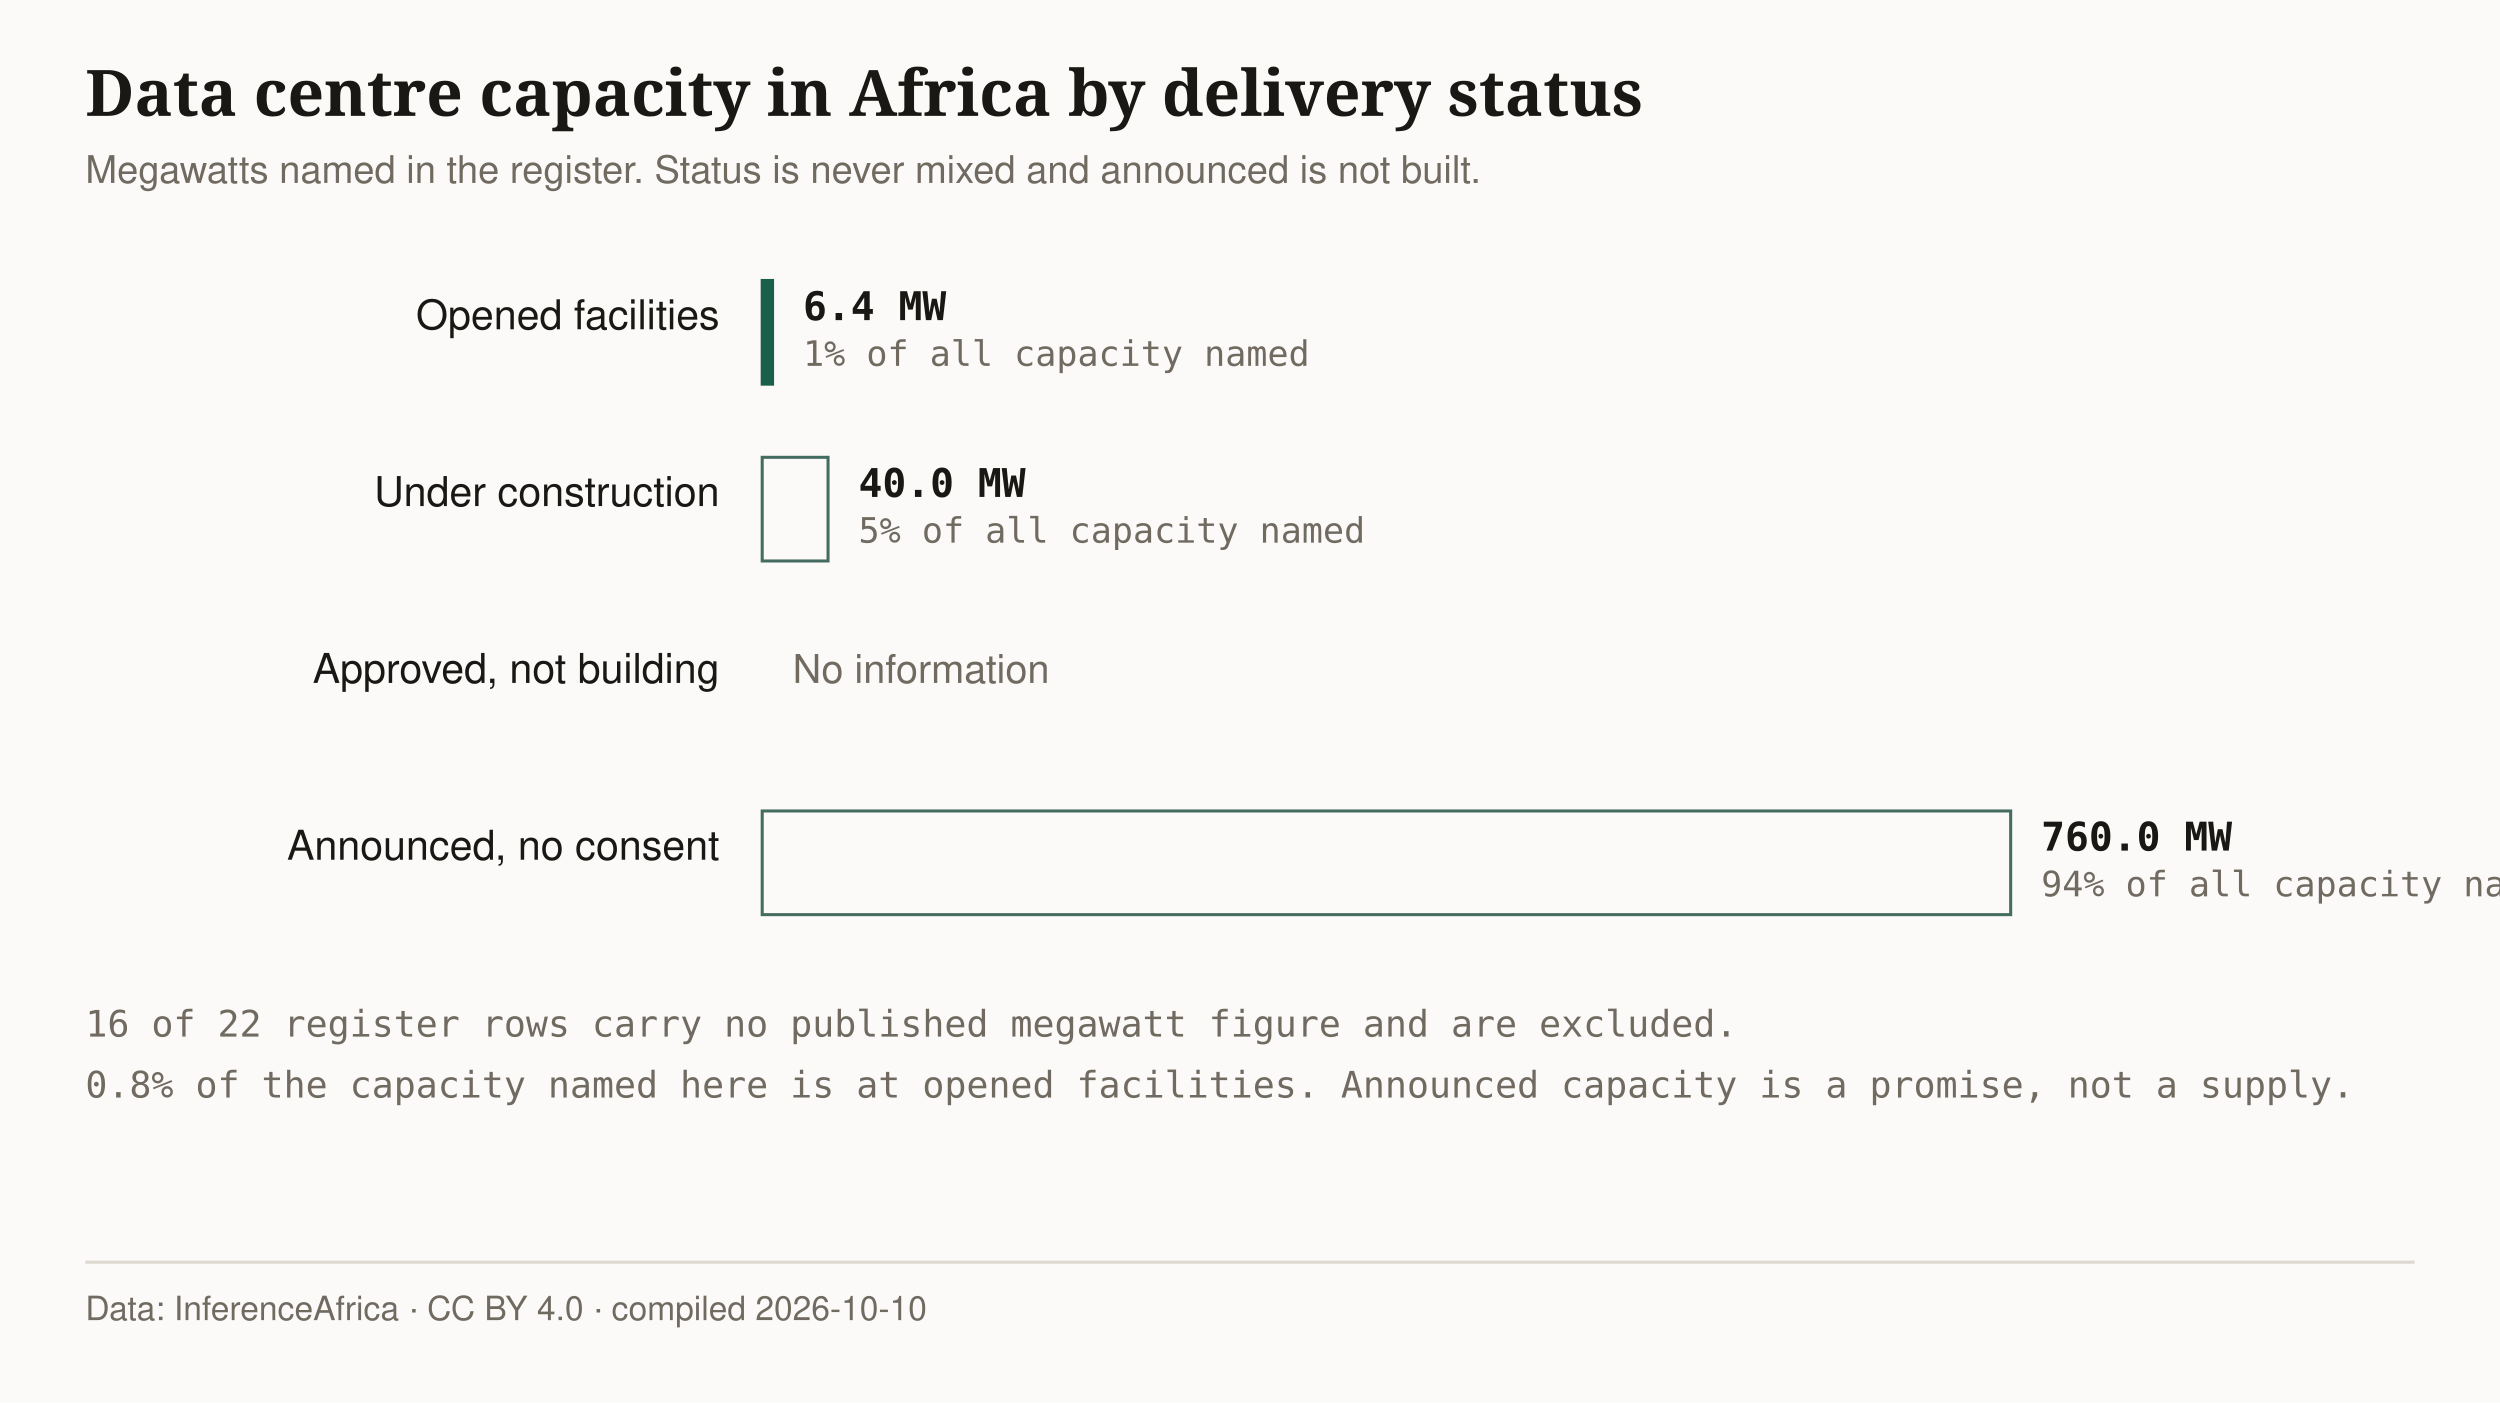
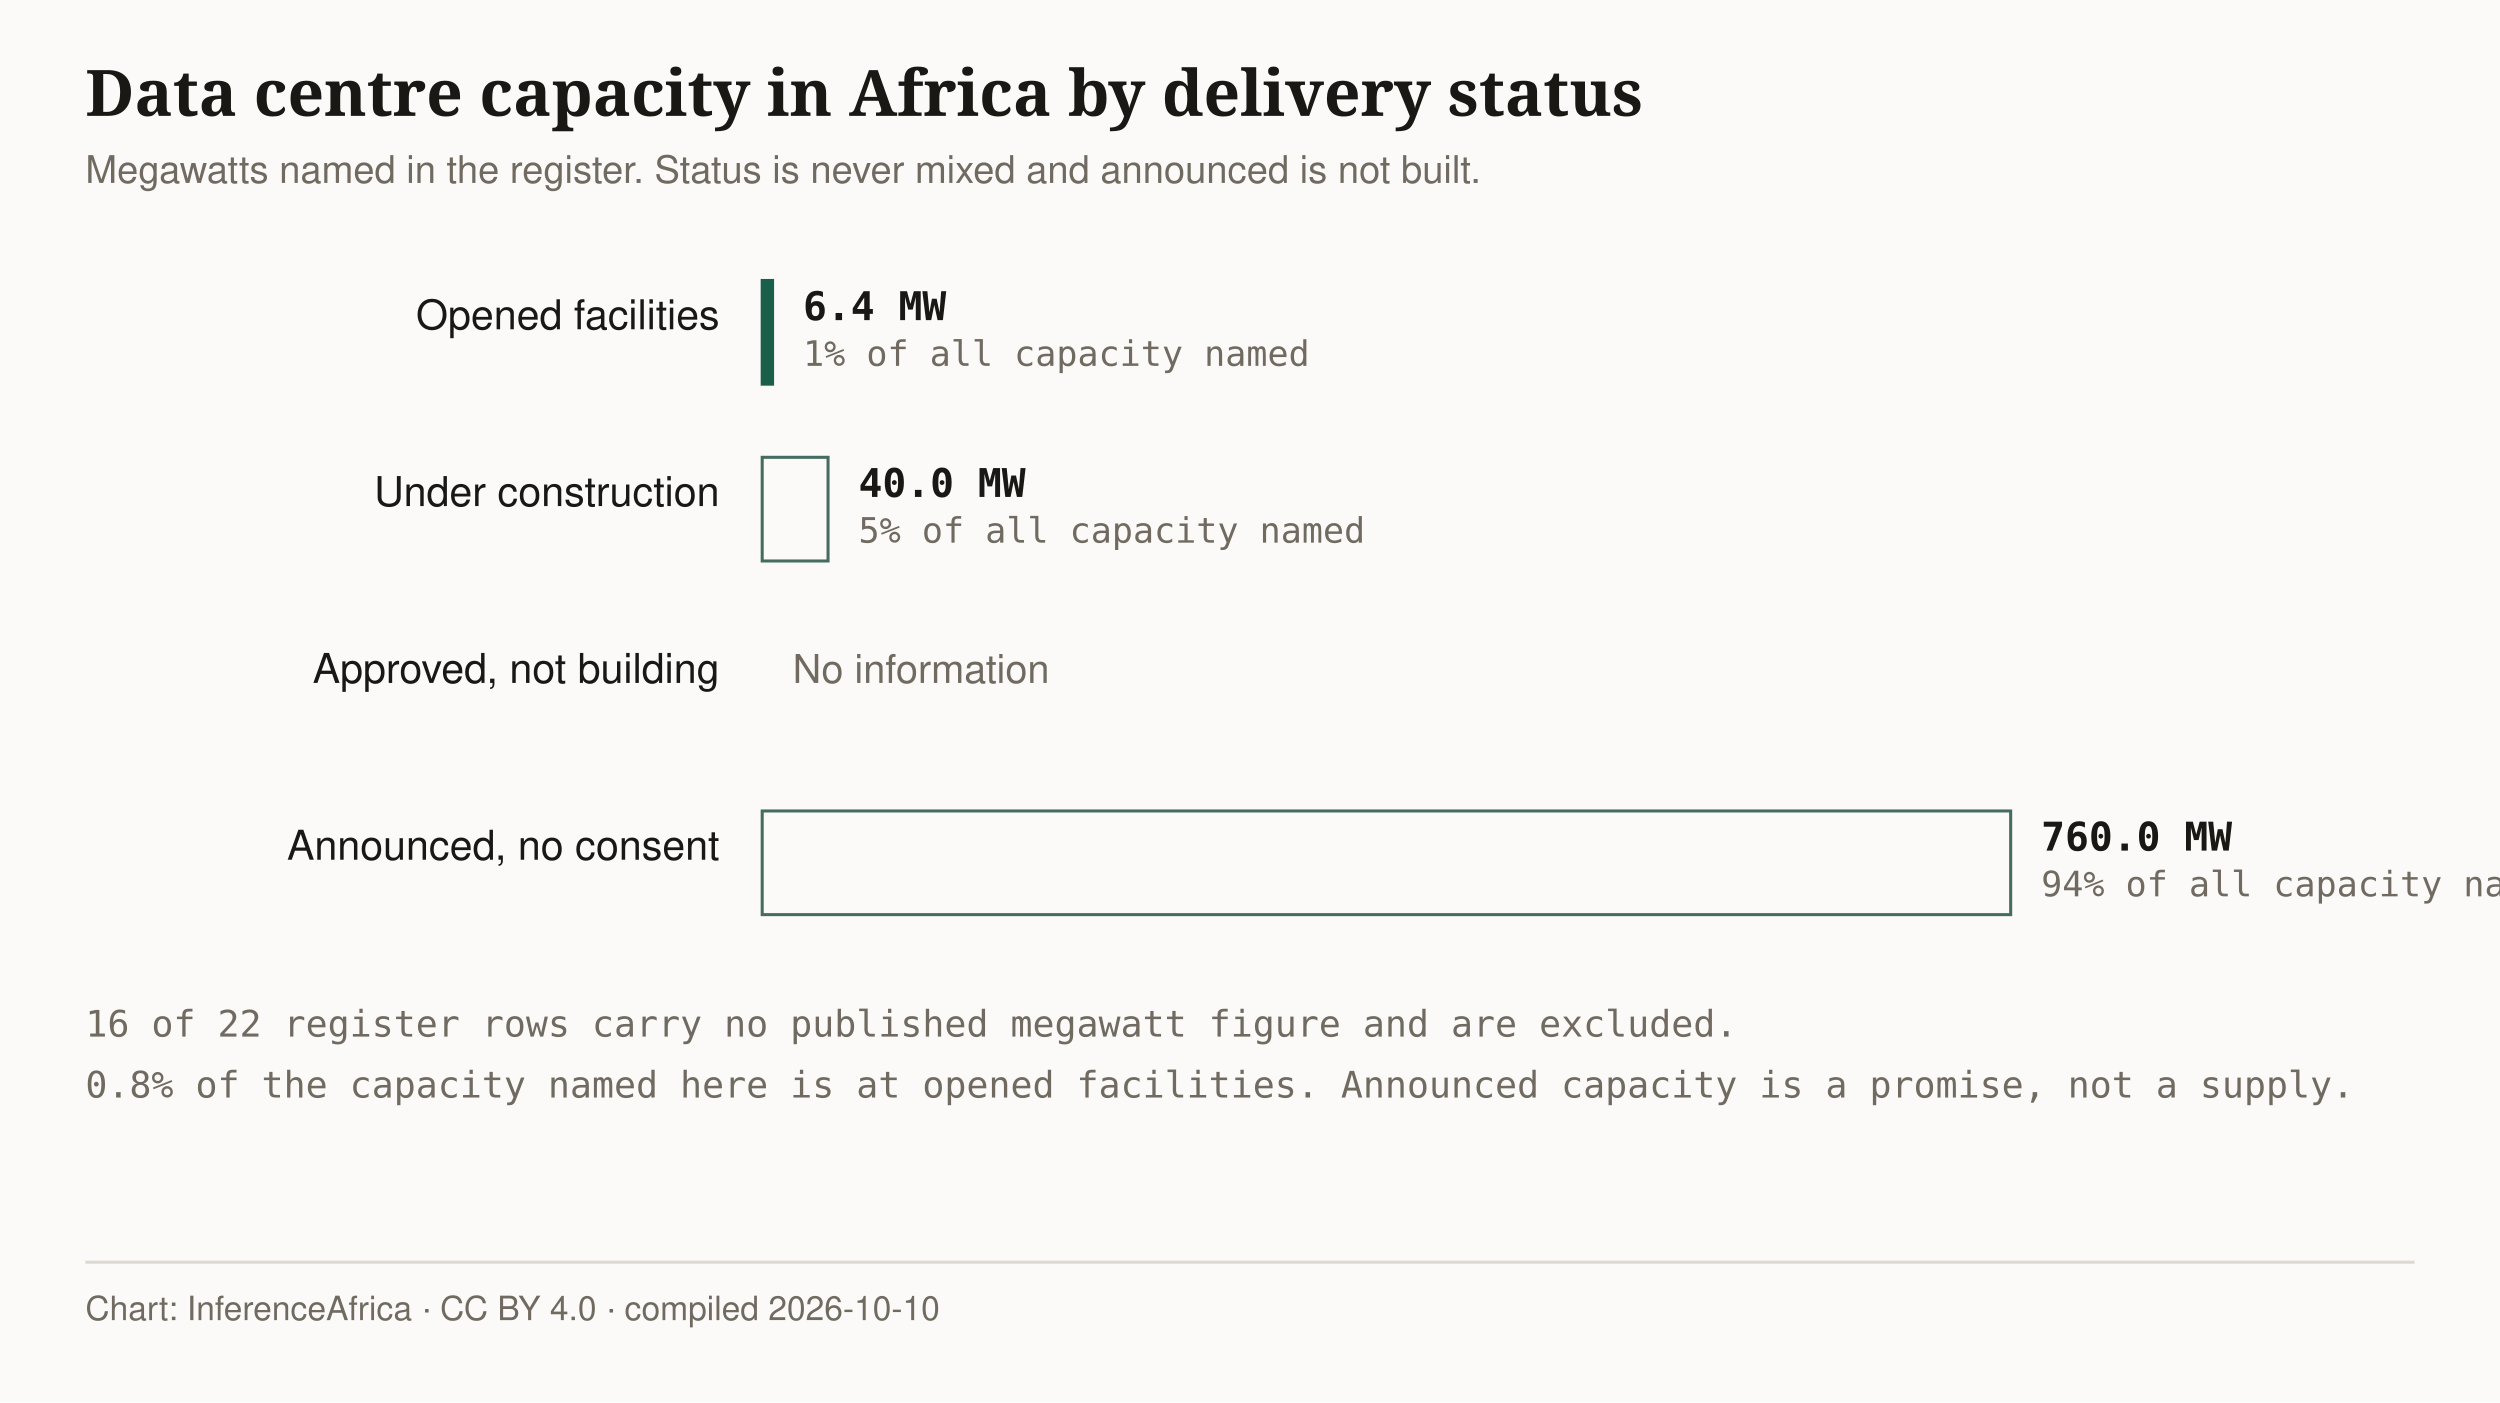
<svg xmlns="http://www.w3.org/2000/svg" viewBox="0 0 820 460" width="820" height="460" role="img" aria-label="0.8% of the capacity named in the register is at opened facilities: 6.4 MW stated at opened facilities against 806.4 MW named across four delivery statuses.">
  <defs>
    <pattern id="status-proposal" width="6" height="6" patternUnits="userSpaceOnUse">
      <path d="M0 6L6 0" stroke="#756342" stroke-width="1" />
    </pattern>
  </defs>
  <rect width="820" height="460" fill="#fbfaf8" />
  <text x="28" y="38" font-family="'Source Serif 4',Georgia,serif" font-size="21" font-weight="600" fill="#1a1815" style="font-variant-numeric:tabular-nums lining-nums">Data centre capacity in Africa by delivery status</text>
  <text x="28" y="60.0" font-family="IBM Plex Sans,-apple-system,'Segoe UI',Helvetica,Arial,sans-serif" font-size="12.5" fill="#706a61" style="font-variant-numeric:tabular-nums lining-nums">Megawatts named in the register. Status is never mixed and announced is not built.</text>
  <defs>
    <pattern id="h-underc" width="9" height="9" patternUnits="userSpaceOnUse" patternTransform="rotate(45)">
      <rect width="9" height="9" fill="#456c60" opacity="0.25" />
      <line x1="0" y1="0" x2="0" y2="9" stroke="#456c60" stroke-width="3.2" />
    </pattern>
    <pattern id="h-approved" width="9" height="9" patternUnits="userSpaceOnUse" patternTransform="rotate(0)">
      <rect width="9" height="9" fill="#706a61" opacity="0.25" />
      <line x1="0" y1="0" x2="9" y2="0" stroke="#706a61" stroke-width="3.2" />
    </pattern>
    <pattern id="h-announced" width="9" height="9" patternUnits="userSpaceOnUse" patternTransform="rotate(0)">
      <rect width="9" height="9" fill="#706a61" opacity="0.25" />
      <circle cx="4.5" cy="4.5" r="1.7" fill="#706a61" />
    </pattern>
  </defs>
  <g data-preset-row="27531de86b354711">
    <text x="236" y="108" text-anchor="end" font-family="IBM Plex Sans,-apple-system,'Segoe UI',Helvetica,Arial,sans-serif" font-size="13.5" fill="#1a1815" style="font-variant-numeric:tabular-nums lining-nums">Opened facilities</text>
    <rect x="250" y="92" width="3.4" height="34" fill="#1a5f4a" data-status="measured" stroke="#1a5f4a" stroke-width="1" />
    <text x="263.4" y="105" font-family="'IBM Plex Mono',Consolas,monospace" font-size="13" font-weight="600" fill="#1a1815" style="font-variant-numeric:tabular-nums lining-nums">6.4 MW</text>
    <text x="263.4" y="120" font-family="'IBM Plex Mono',Consolas,monospace" font-size="11.5" fill="#706a61" style="font-variant-numeric:tabular-nums lining-nums">1% of all capacity named</text>
  </g>
  <g data-preset-row="ac549c250b476176">
    <text x="236" y="166" text-anchor="end" font-family="IBM Plex Sans,-apple-system,'Segoe UI',Helvetica,Arial,sans-serif" font-size="13.5" fill="#1a1815" style="font-variant-numeric:tabular-nums lining-nums">Under construction</text>
    <rect x="250" y="150" width="21.6" height="34" fill="#fbfaf8" data-status="announced" stroke="#456c60" stroke-width="1" />
    <text x="281.6" y="163" font-family="'IBM Plex Mono',Consolas,monospace" font-size="13" font-weight="600" fill="#1a1815" style="font-variant-numeric:tabular-nums lining-nums">40.0 MW</text>
    <text x="281.6" y="178" font-family="'IBM Plex Mono',Consolas,monospace" font-size="11.5" fill="#706a61" style="font-variant-numeric:tabular-nums lining-nums">5% of all capacity named</text>
  </g>
  <g data-preset-row="5769ffa074a0b991">
    <text x="236" y="224" text-anchor="end" font-family="IBM Plex Sans,-apple-system,'Segoe UI',Helvetica,Arial,sans-serif" font-size="13.5" fill="#1a1815" style="font-variant-numeric:tabular-nums lining-nums">Approved, not building</text>
    <text x="260" y="224" font-family="IBM Plex Sans,-apple-system,'Segoe UI',Helvetica,Arial,sans-serif" font-size="13" fill="#706a61" style="font-variant-numeric:tabular-nums lining-nums">No information</text>
  </g>
  <g data-preset-row="dfacdb5548acaaed">
    <text x="236" y="282" text-anchor="end" font-family="IBM Plex Sans,-apple-system,'Segoe UI',Helvetica,Arial,sans-serif" font-size="13.5" fill="#1a1815" style="font-variant-numeric:tabular-nums lining-nums">Announced, no consent</text>
    <rect x="250" y="266" width="409.5" height="34" fill="#fbfaf8" data-status="announced" stroke="#456c60" stroke-width="1" />
    <text x="669.5" y="279" font-family="'IBM Plex Mono',Consolas,monospace" font-size="13" font-weight="600" fill="#1a1815" style="font-variant-numeric:tabular-nums lining-nums">760.0 MW</text>
    <text x="669.5" y="294" font-family="'IBM Plex Mono',Consolas,monospace" font-size="11.5" fill="#706a61" style="font-variant-numeric:tabular-nums lining-nums">94% of all capacity named</text>
  </g>
  <text x="28" y="340" font-family="'IBM Plex Mono',Consolas,monospace" font-size="12" fill="#706a61" style="font-variant-numeric:tabular-nums lining-nums">16 of 22 register rows carry no published megawatt figure and are excluded.</text>
  <text x="28" y="360" font-family="'IBM Plex Mono',Consolas,monospace" font-size="12" fill="#706a61" style="font-variant-numeric:tabular-nums lining-nums">0.8% of the capacity named here is at opened facilities. Announced capacity is a promise, not a supply.</text>
  <line x1="28" y1="414" x2="792" y2="414" stroke="#ddd8d0" />
-   <text x="28" y="433" font-family="IBM Plex Sans,-apple-system,'Segoe UI',Helvetica,Arial,sans-serif" font-size="11" fill="#706a61" style="font-variant-numeric:tabular-nums lining-nums">Data: InferenceAfrica · CC BY 4.0 · compiled 2026-10-10</text>
+   <text x="28" y="433" font-family="IBM Plex Sans,-apple-system,'Segoe UI',Helvetica,Arial,sans-serif" font-size="11" fill="#706a61" style="font-variant-numeric:tabular-nums lining-nums">Chart: InferenceAfrica · CC BY 4.0 · compiled 2026-10-10</text>
</svg>
